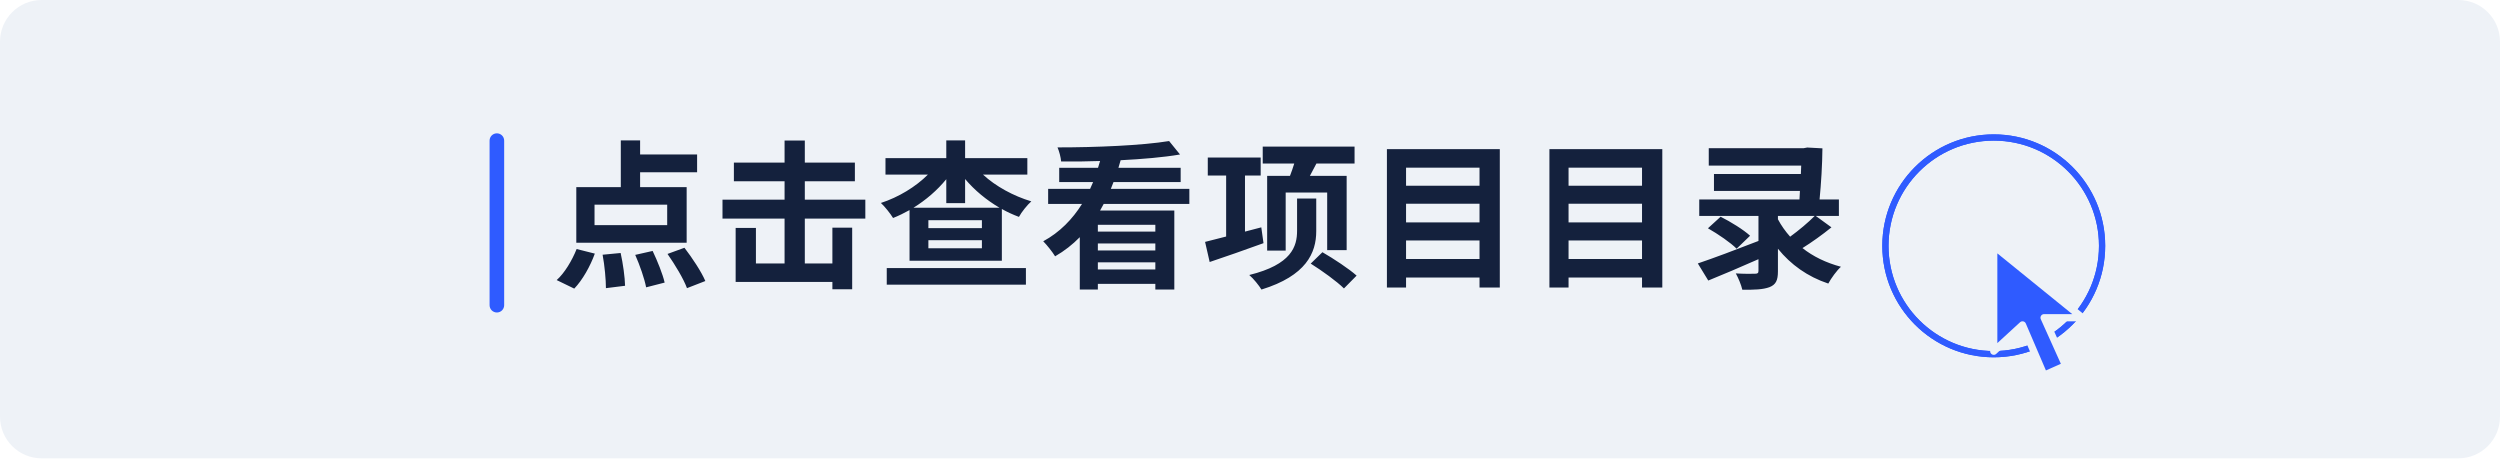
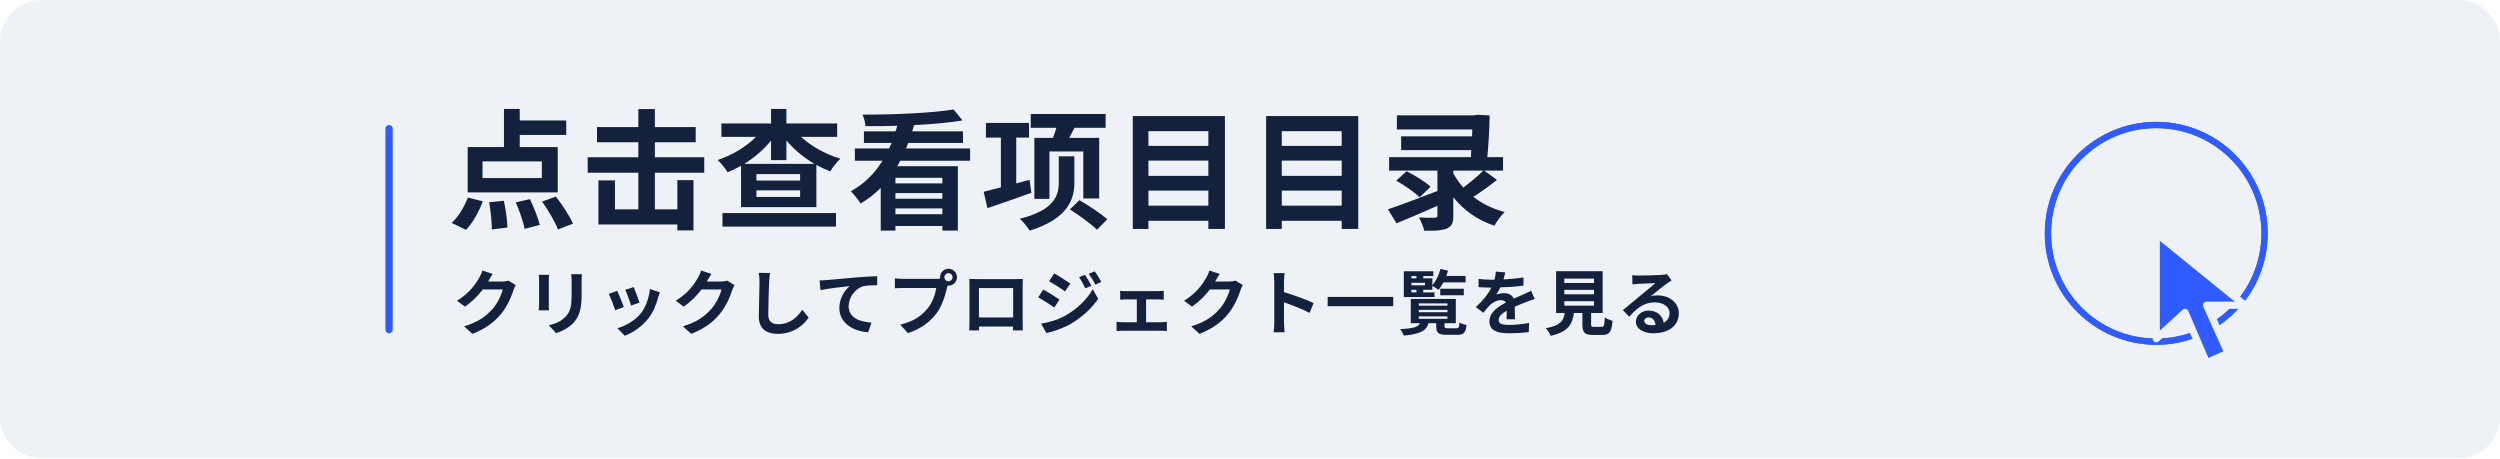
- <svg xmlns="http://www.w3.org/2000/svg" viewBox="0 0 1200 220" width="1200" height="220" role="img" aria-label="点击查看项目目录">
+ <svg xmlns="http://www.w3.org/2000/svg" viewBox="0 0 1200 220" width="1200" height="220" role="img" aria-label="点击查看项目目录 / クリックしてプロジェクト一覧を見る">
  <style>
-     .bg    { fill: #EEF2F7; }
-     .ink   { fill: #14213D; }
-     .accent{ fill: #2F5BFF; }
-     .ring  { fill: none; stroke: #2F5BFF; stroke-width: 3; }
-     .tip   { stroke: #EEF2F7; stroke-width: 3; stroke-linejoin: round; }
-     text   { font-family: "Inter","SF Pro Display","Segoe UI",Helvetica,Arial,"Hiragino Sans","PingFang SC","Noto Sans CJK SC","Noto Sans SC","Microsoft YaHei",sans-serif; }
-     .label { font-size: 76px; font-weight: 800; letter-spacing: 2px; }
-     .ring  { transform-box: fill-box; transform-origin: center; animation: ripple 2.8s ease-out infinite; }
-     .ring.b{ animation-delay: .35s; }
-     .ptr   { animation: press 2.8s ease-in-out infinite; }
+     .bg { fill: #EEF2F7; }
+     .ink { fill: #14213D; }
+     .accent { fill: #2F5BFF; }
+     .ring { fill: none; stroke: #2F5BFF; stroke-width: 3; }
+     .tip { stroke: #EEF2F7; stroke-width: 3; stroke-linejoin: round; }
+     text { font-family: "Inter","SF Pro Display","Segoe UI",Helvetica,Arial,"Hiragino Sans","Yu Gothic","PingFang SC","Noto Sans CJK JP","Noto Sans CJK SC","Microsoft YaHei",sans-serif; }
+     .label { font-size: 62px; font-weight: 800; letter-spacing: 2px; }
+     .sub-label { font-size: 34px; font-weight: 650; letter-spacing: 1px; }
+     .ring { transform-box: fill-box; transform-origin: center; animation: ripple 2.8s ease-out infinite; }
+     .ring.b { animation-delay: .35s; }
+     .ptr { animation: press 2.8s ease-in-out infinite; }
    @keyframes ripple { 0% { transform: scale(.15); opacity: .8; } 70%,100% { transform: scale(1); opacity: 0; } }
-     @keyframes press  { 0%,100% { transform: translate(0,0); } 6% { transform: translate(2px,3px); } 16% { transform: translate(0,0); } }
+     @keyframes press { 0%,100% { transform: translate(0,0); } 6% { transform: translate(2px,3px); } 16% { transform: translate(0,0); } }
    @media (prefers-color-scheme: dark) {
-       .bg    { fill: #0E1730; }
-       .ink   { fill: #F2F5FB; }
-       .accent{ fill: #7C9BFF; }
-       .ring  { stroke: #7C9BFF; }
-       .tip   { stroke: #0E1730; }
+       .bg { fill: #0E1730; }
+       .ink { fill: #F2F5FB; }
+       .accent { fill: #7C9BFF; }
+       .ring { stroke: #7C9BFF; }
+       .tip { stroke: #0E1730; }
    }
    @media (prefers-reduced-motion: reduce) { .ring, .ptr { animation: none; } .ring { opacity: 0; } }
  </style>
  <rect class="bg" width="1200" height="220" rx="20" />
-   <g transform="translate(235,0)">
-     <rect class="accent" x="0" y="64" width="7" height="86" rx="3.5" />
-     <text class="label ink" x="30" y="132" xml:lang="zh" lang="zh">点击查看项目目录</text>
-     <circle class="ring" cx="722" cy="118" r="52" />
-     <circle class="ring b" cx="722" cy="118" r="52" />
+   <g transform="translate(185,0)">
+     <rect class="accent" x="0" y="60" width="3.5" height="100" rx="1.75" />
+     <text class="label ink" x="30" y="105" xml:lang="zh" lang="zh">点击查看项目目录</text>
+     <text class="sub-label ink" x="32" y="158" xml:lang="ja" lang="ja">クリックしてプロジェクト一覧を見る</text>
+     <circle class="ring" cx="850" cy="112" r="52" />
+     <circle class="ring b" cx="850" cy="112" r="52" />
    <g class="ptr">
-       <path class="accent tip" transform="translate(722,118) scale(1.15)" d="M0 0 L0 44 L12 33 L21 54 L30 50 L21 30 L37 30 Z" />
+       <path class="accent tip" transform="translate(850,112) scale(1.15)" d="M0 0 L0 44 L12 33 L21 54 L30 50 L21 30 L37 30 Z" />
    </g>
  </g>
</svg>
